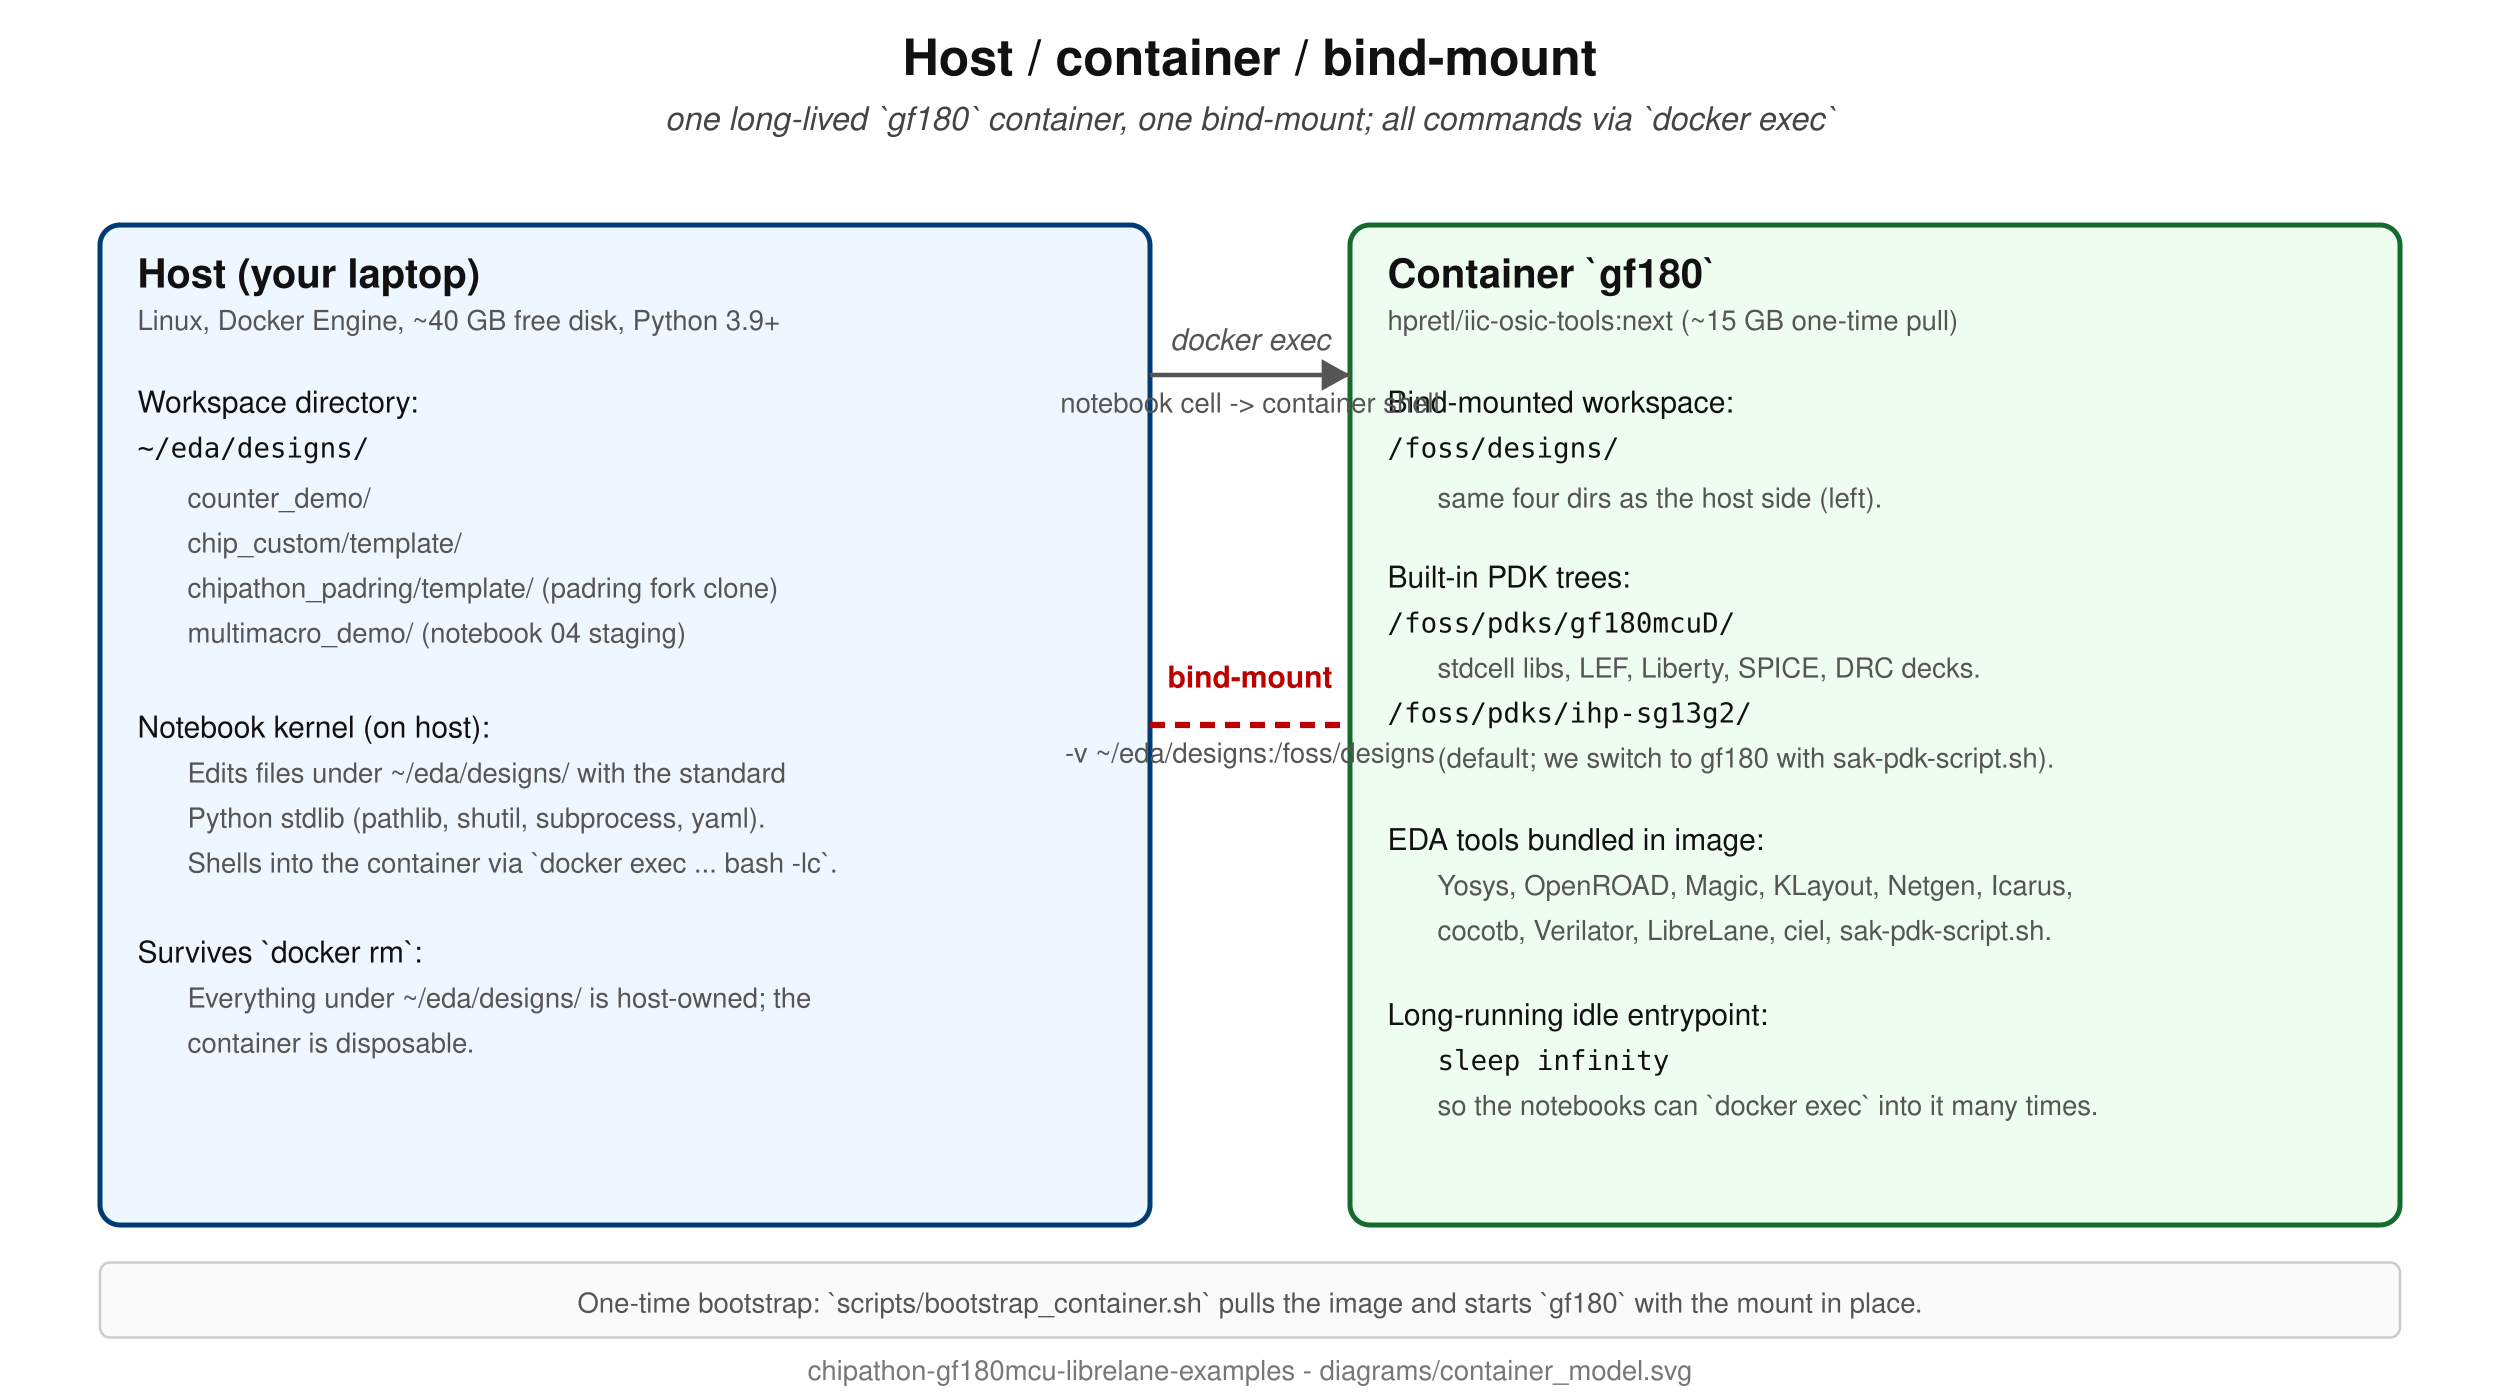
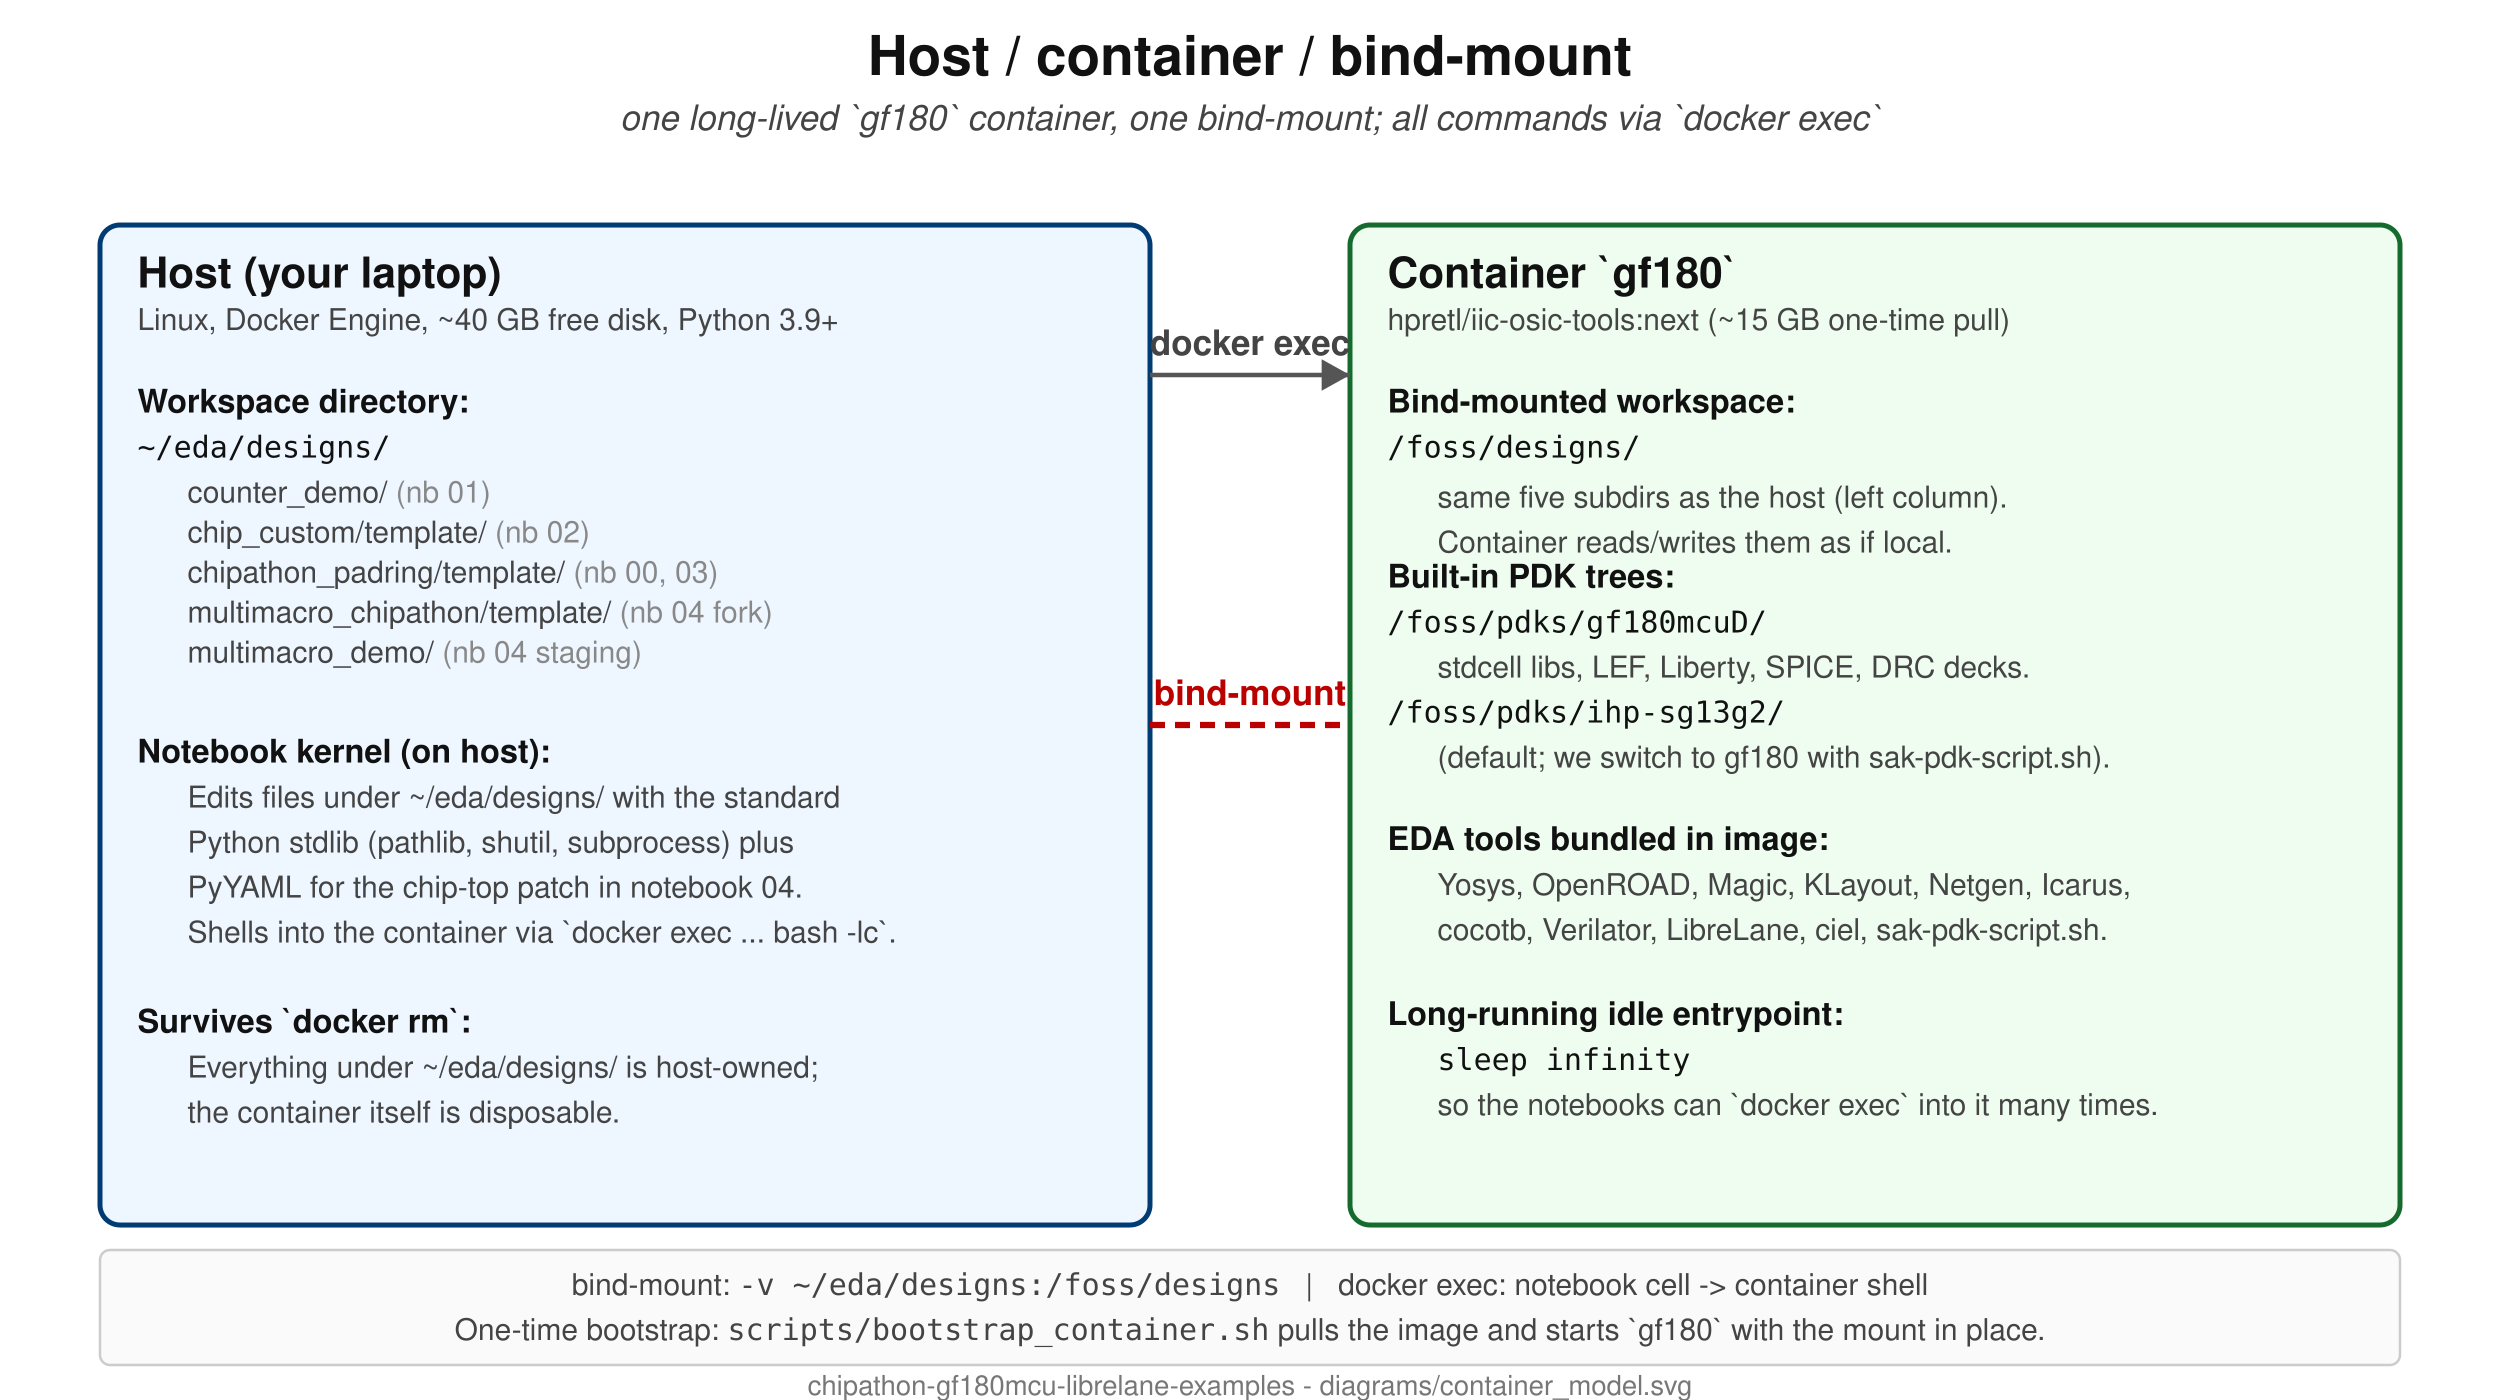
<svg xmlns="http://www.w3.org/2000/svg" viewBox="0 0 1000 560" font-family="Helvetica,Arial,sans-serif">
  <style>
-     .title      { font-size:20px; fill:#111; text-anchor:middle; font-weight:bold; }
-     .subtitle   { font-size:13px; fill:#444; text-anchor:middle; font-style:italic; }
+     .title      { font-size:22px; fill:#111; text-anchor:middle; font-weight:bold; }
+     .subtitle   { font-size:14px; fill:#444; text-anchor:middle; font-style:italic; }
    .host       { fill:#eef6ff; stroke:#003b73; stroke-width:2; }
    .container  { fill:#eefdef; stroke:#156b2e; stroke-width:2; }
-     .label-big  { font-size:16px; fill:#111; font-weight:bold; }
-     .label      { font-size:12px; fill:#111; }
-     .kv         { font-size:11px; fill:#111; font-family:monospace; }
-     .sub        { font-size:11px; fill:#555; }
+     .label-big  { font-size:17px; fill:#111; font-weight:bold; }
+     .label      { font-size:13px; fill:#111; font-weight:bold; }
+     .kv         { font-size:12px; fill:#111; font-family:monospace; }
+     .sub        { font-size:12px; fill:#444; }
    .bind       { fill:none; stroke:#b00; stroke-width:2.5; stroke-dasharray:6,4; }
-     .bind-label { font-size:12px; fill:#b00; font-weight:bold; }
+     .bind-label { font-size:14px; fill:#b00; font-weight:bold; }
    .arrow      { fill:none; stroke:#555; stroke-width:1.8; marker-end:url(#arrowhead); }
-     .exec-label { font-size:12px; fill:#555; font-style:italic; }
+     .exec-label { font-size:14px; fill:#444; font-weight:bold; }
    .footer     { font-size:11px; fill:#777; text-anchor:middle; }
  </style>
  <defs>
    <marker id="arrowhead" viewBox="0 0 10 10" refX="9" refY="5" markerWidth="7" markerHeight="7" orient="auto">
      <path d="M0,0 L0,10 L9,5 z" fill="#555" />
    </marker>
  </defs>
  <text class="title" x="500" y="30">Host / container / bind-mount</text>
  <text class="subtitle" x="500" y="52">one long-lived `gf180` container, one bind-mount; all commands via `docker exec`</text>
  <rect class="host" x="40" y="90" width="420" height="400" rx="8" />
  <text class="label-big" x="55" y="115">Host (your laptop)</text>
  <text class="sub" x="55" y="132">Linux, Docker Engine, ~40 GB free disk, Python 3.9+</text>
  <text class="label" x="55" y="165">Workspace directory:</text>
  <text class="kv" x="55" y="183">~/eda/designs/</text>
-   <text class="sub" x="75" y="203">counter_demo/</text>
-   <text class="sub" x="75" y="221">chip_custom/template/</text>
-   <text class="sub" x="75" y="239">chipathon_padring/template/   (padring fork clone)</text>
-   <text class="sub" x="75" y="257">multimacro_demo/               (notebook 04 staging)</text>
-   <text class="label" x="55" y="295">Notebook kernel (on host):</text>
-   <text class="sub" x="75" y="313">Edits files under ~/eda/designs/ with the standard</text>
-   <text class="sub" x="75" y="331">Python stdlib (pathlib, shutil, subprocess, yaml).</text>
-   <text class="sub" x="75" y="349">Shells into the container via `docker exec ... bash -lc`.</text>
-   <text class="label" x="55" y="385">Survives `docker rm`:</text>
-   <text class="sub" x="75" y="403">Everything under ~/eda/designs/ is host-owned; the</text>
-   <text class="sub" x="75" y="421">container is disposable.</text>
+   <text class="sub" x="75" y="201">counter_demo/                <tspan fill="#888">(nb 01)</tspan>
+   </text>
+   <text class="sub" x="75" y="217">chip_custom/template/        <tspan fill="#888">(nb 02)</tspan>
+   </text>
+   <text class="sub" x="75" y="233">chipathon_padring/template/  <tspan fill="#888">(nb 00, 03)</tspan>
+   </text>
+   <text class="sub" x="75" y="249">multimacro_chipathon/template/ <tspan fill="#888">(nb 04 fork)</tspan>
+   </text>
+   <text class="sub" x="75" y="265">multimacro_demo/             <tspan fill="#888">(nb 04 staging)</tspan>
+   </text>
+   <text class="label" x="55" y="305">Notebook kernel (on host):</text>
+   <text class="sub" x="75" y="323">Edits files under ~/eda/designs/ with the standard</text>
+   <text class="sub" x="75" y="341">Python stdlib (pathlib, shutil, subprocess) plus</text>
+   <text class="sub" x="75" y="359">PyYAML for the chip-top patch in notebook 04.</text>
+   <text class="sub" x="75" y="377">Shells into the container via `docker exec ... bash -lc`.</text>
+   <text class="label" x="55" y="413">Survives `docker rm`:</text>
+   <text class="sub" x="75" y="431">Everything under ~/eda/designs/ is host-owned;</text>
+   <text class="sub" x="75" y="449">the container itself is disposable.</text>
  <rect class="container" x="540" y="90" width="420" height="400" rx="8" />
  <text class="label-big" x="555" y="115">Container `gf180`</text>
  <text class="sub" x="555" y="132">hpretl/iic-osic-tools:next   (~15 GB one-time pull)</text>
  <text class="label" x="555" y="165">Bind-mounted workspace:</text>
  <text class="kv" x="555" y="183">/foss/designs/</text>
-   <text class="sub" x="575" y="203">same four dirs as the host side (left).</text>
+   <text class="sub" x="575" y="203">same five subdirs as the host (left column).</text>
+   <text class="sub" x="575" y="221">Container reads/writes them as if local.</text>
  <text class="label" x="555" y="235">Built-in PDK trees:</text>
  <text class="kv" x="555" y="253">/foss/pdks/gf180mcuD/</text>
  <text class="sub" x="575" y="271">stdcell libs, LEF, Liberty, SPICE, DRC decks.</text>
  <text class="kv" x="555" y="289">/foss/pdks/ihp-sg13g2/</text>
  <text class="sub" x="575" y="307">(default; we switch to gf180 with sak-pdk-script.sh).</text>
  <text class="label" x="555" y="340">EDA tools bundled in image:</text>
  <text class="sub" x="575" y="358">Yosys, OpenROAD, Magic, KLayout, Netgen, Icarus,</text>
  <text class="sub" x="575" y="376">cocotb, Verilator, LibreLane, ciel, sak-pdk-script.sh.</text>
  <text class="label" x="555" y="410">Long-running idle entrypoint:</text>
  <text class="kv" x="575" y="428">sleep infinity</text>
  <text class="sub" x="575" y="446">so the notebooks can `docker exec` into it many times.</text>
+   <path class="arrow" d="M 460 150 L 540 150" />
+   <text class="exec-label" x="500" y="142" text-anchor="middle">docker exec</text>
  <path class="bind" d="M 460 290 L 540 290" />
-   <text class="bind-label" x="500" y="275" text-anchor="middle">bind-mount</text>
-   <text class="sub" x="500" y="305" text-anchor="middle">-v ~/eda/designs:/foss/designs</text>
-   <path class="arrow" d="M 460 150 L 540 150" />
-   <text class="exec-label" x="500" y="140" text-anchor="middle">docker exec</text>
-   <text class="sub" x="500" y="165" text-anchor="middle">notebook cell -&gt; container shell</text>
-   <rect x="40" y="505" width="920" height="30" fill="#fafafa" stroke="#ccc" stroke-width="1" rx="4" />
-   <text class="sub" x="500" y="525" text-anchor="middle">
-     One-time bootstrap: `scripts/bootstrap_container.sh` pulls the image and starts `gf180` with the mount in place.
+   <text class="bind-label" x="500" y="282" text-anchor="middle">bind-mount</text>
+   <rect x="40" y="500" width="920" height="46" fill="#fafafa" stroke="#ccc" stroke-width="1" rx="4" />
+   <text class="sub" x="500" y="518" text-anchor="middle">
+     bind-mount: <tspan font-family="monospace">-v ~/eda/designs:/foss/designs</tspan>
+       |   docker exec: notebook cell -&gt; container shell
  </text>
-   <text class="footer" x="500" y="552">chipathon-gf180mcu-librelane-examples - diagrams/container_model.svg</text>
+   <text class="sub" x="500" y="536" text-anchor="middle">
+     One-time bootstrap: <tspan font-family="monospace">scripts/bootstrap_container.sh</tspan> pulls the image and starts `gf180` with the mount in place.
+   </text>
+   <text class="footer" x="500" y="558">chipathon-gf180mcu-librelane-examples - diagrams/container_model.svg</text>
</svg>
